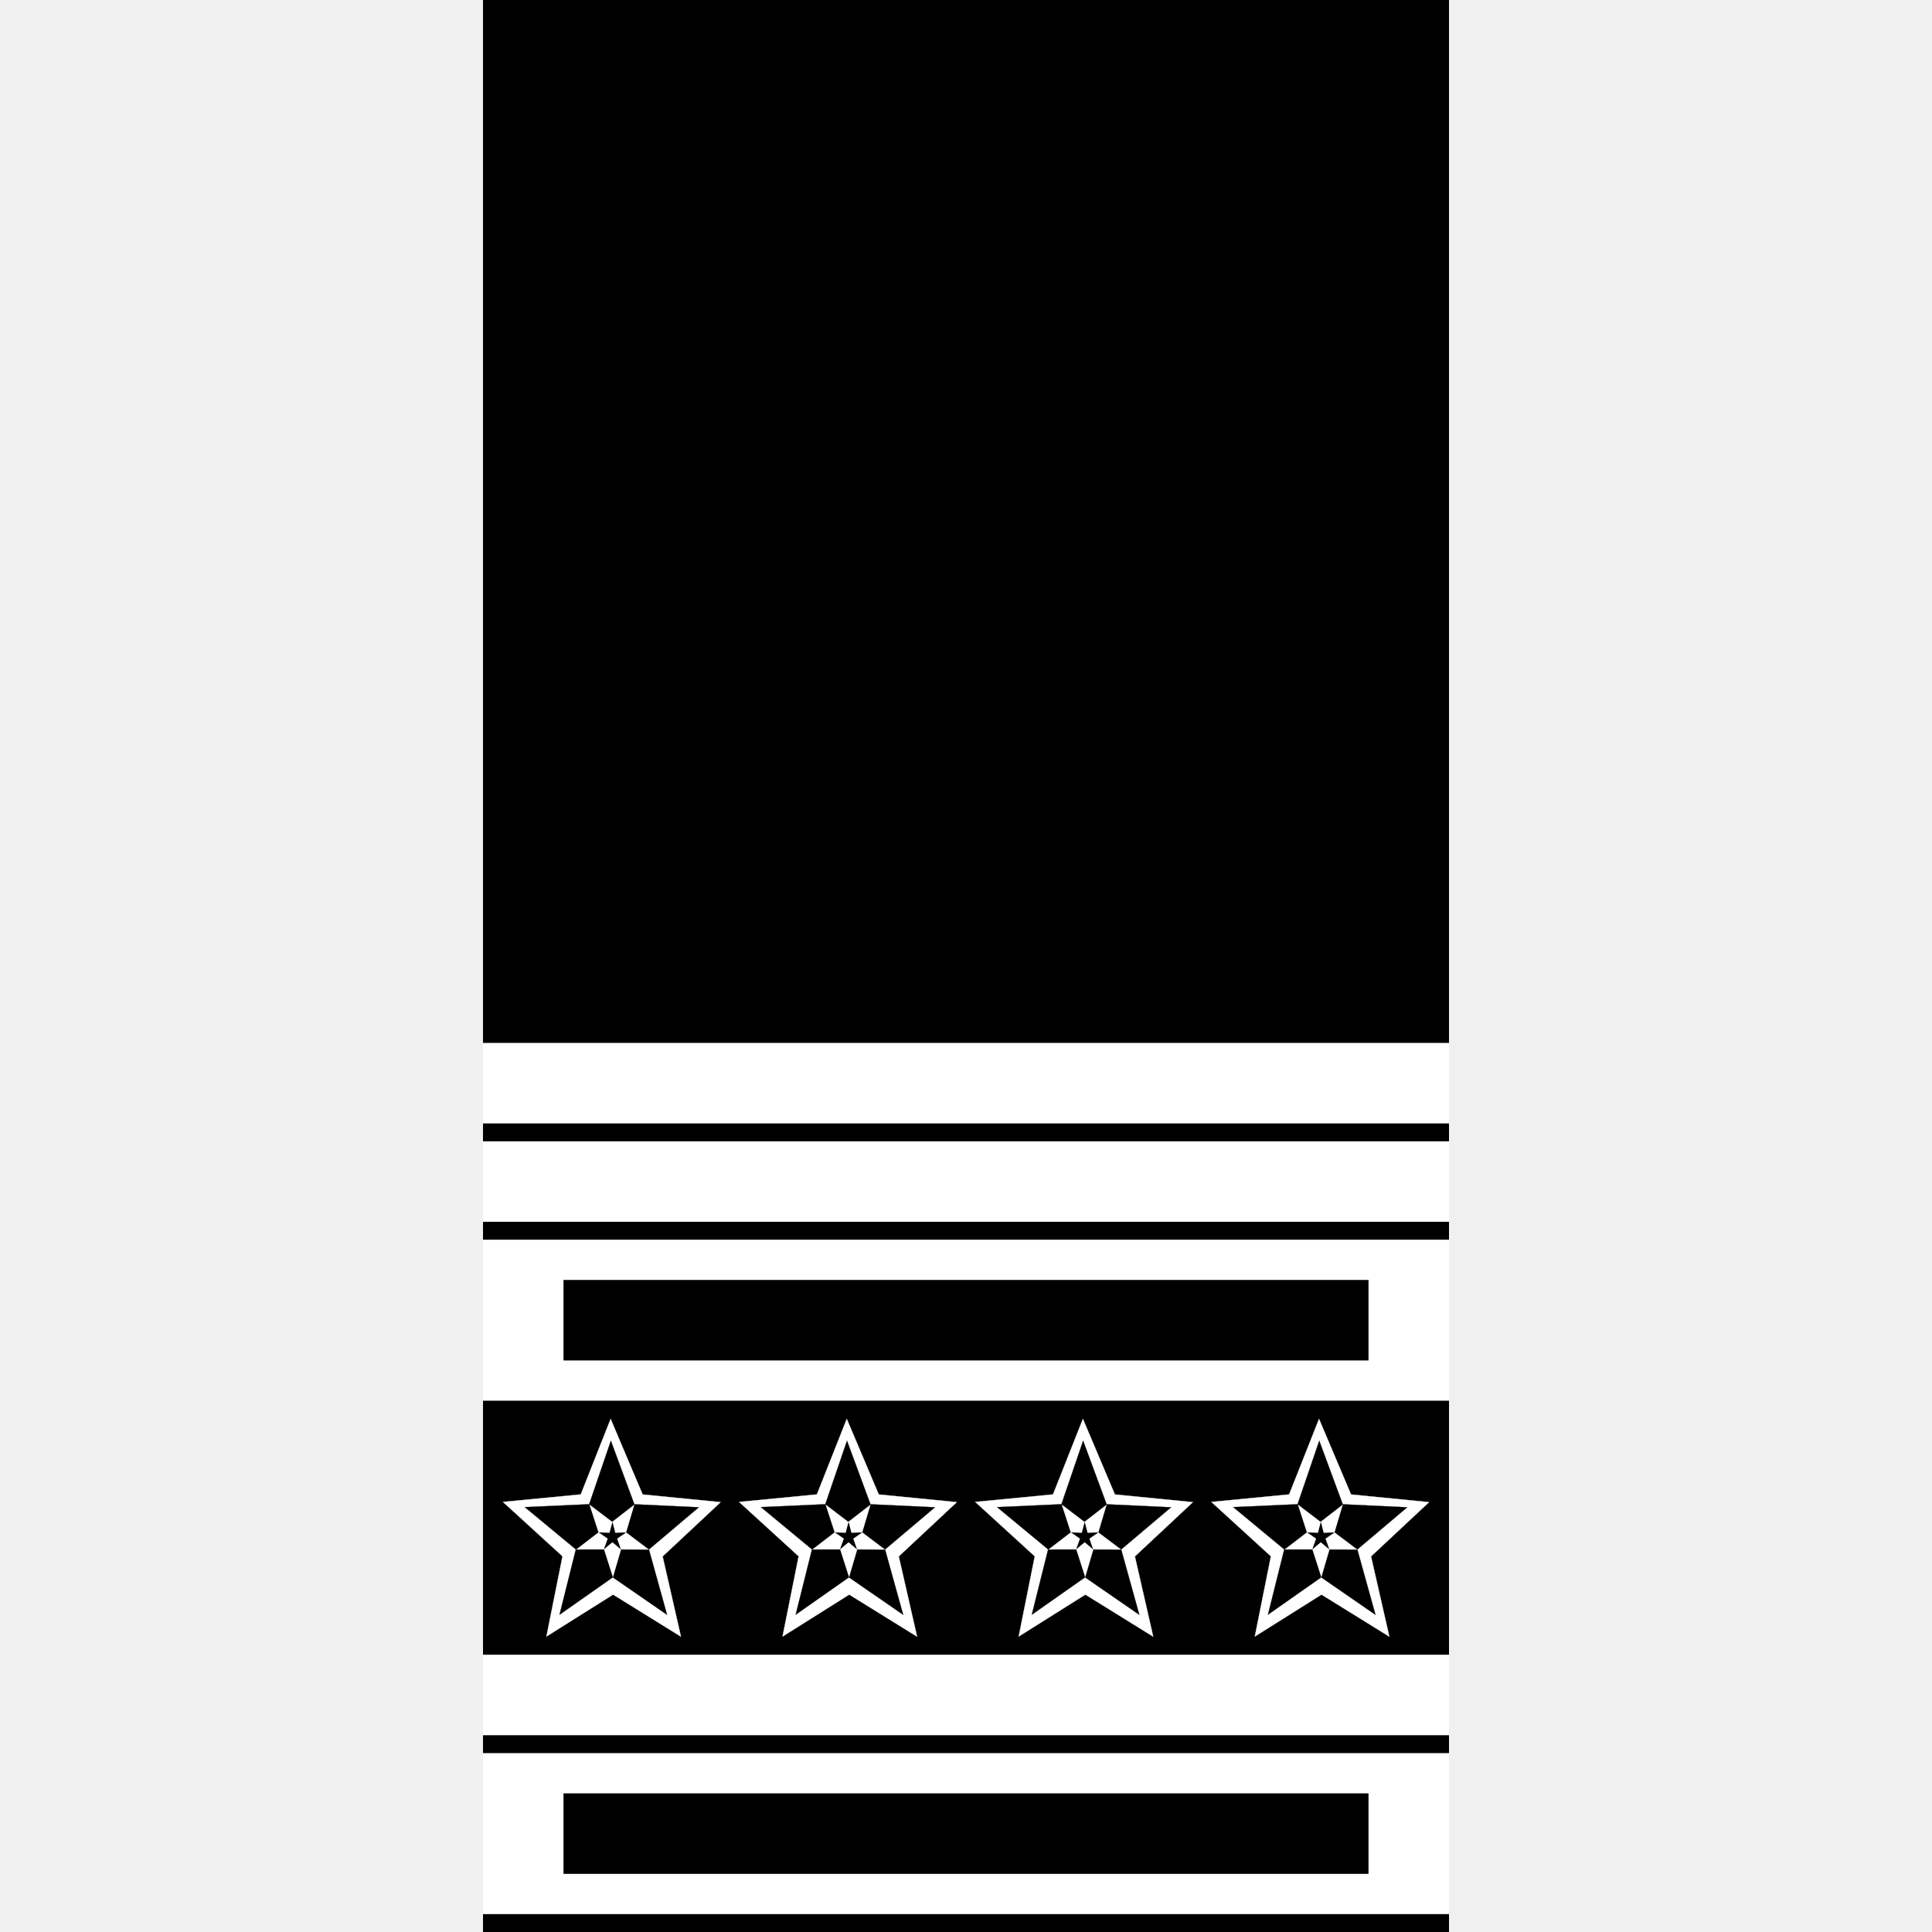
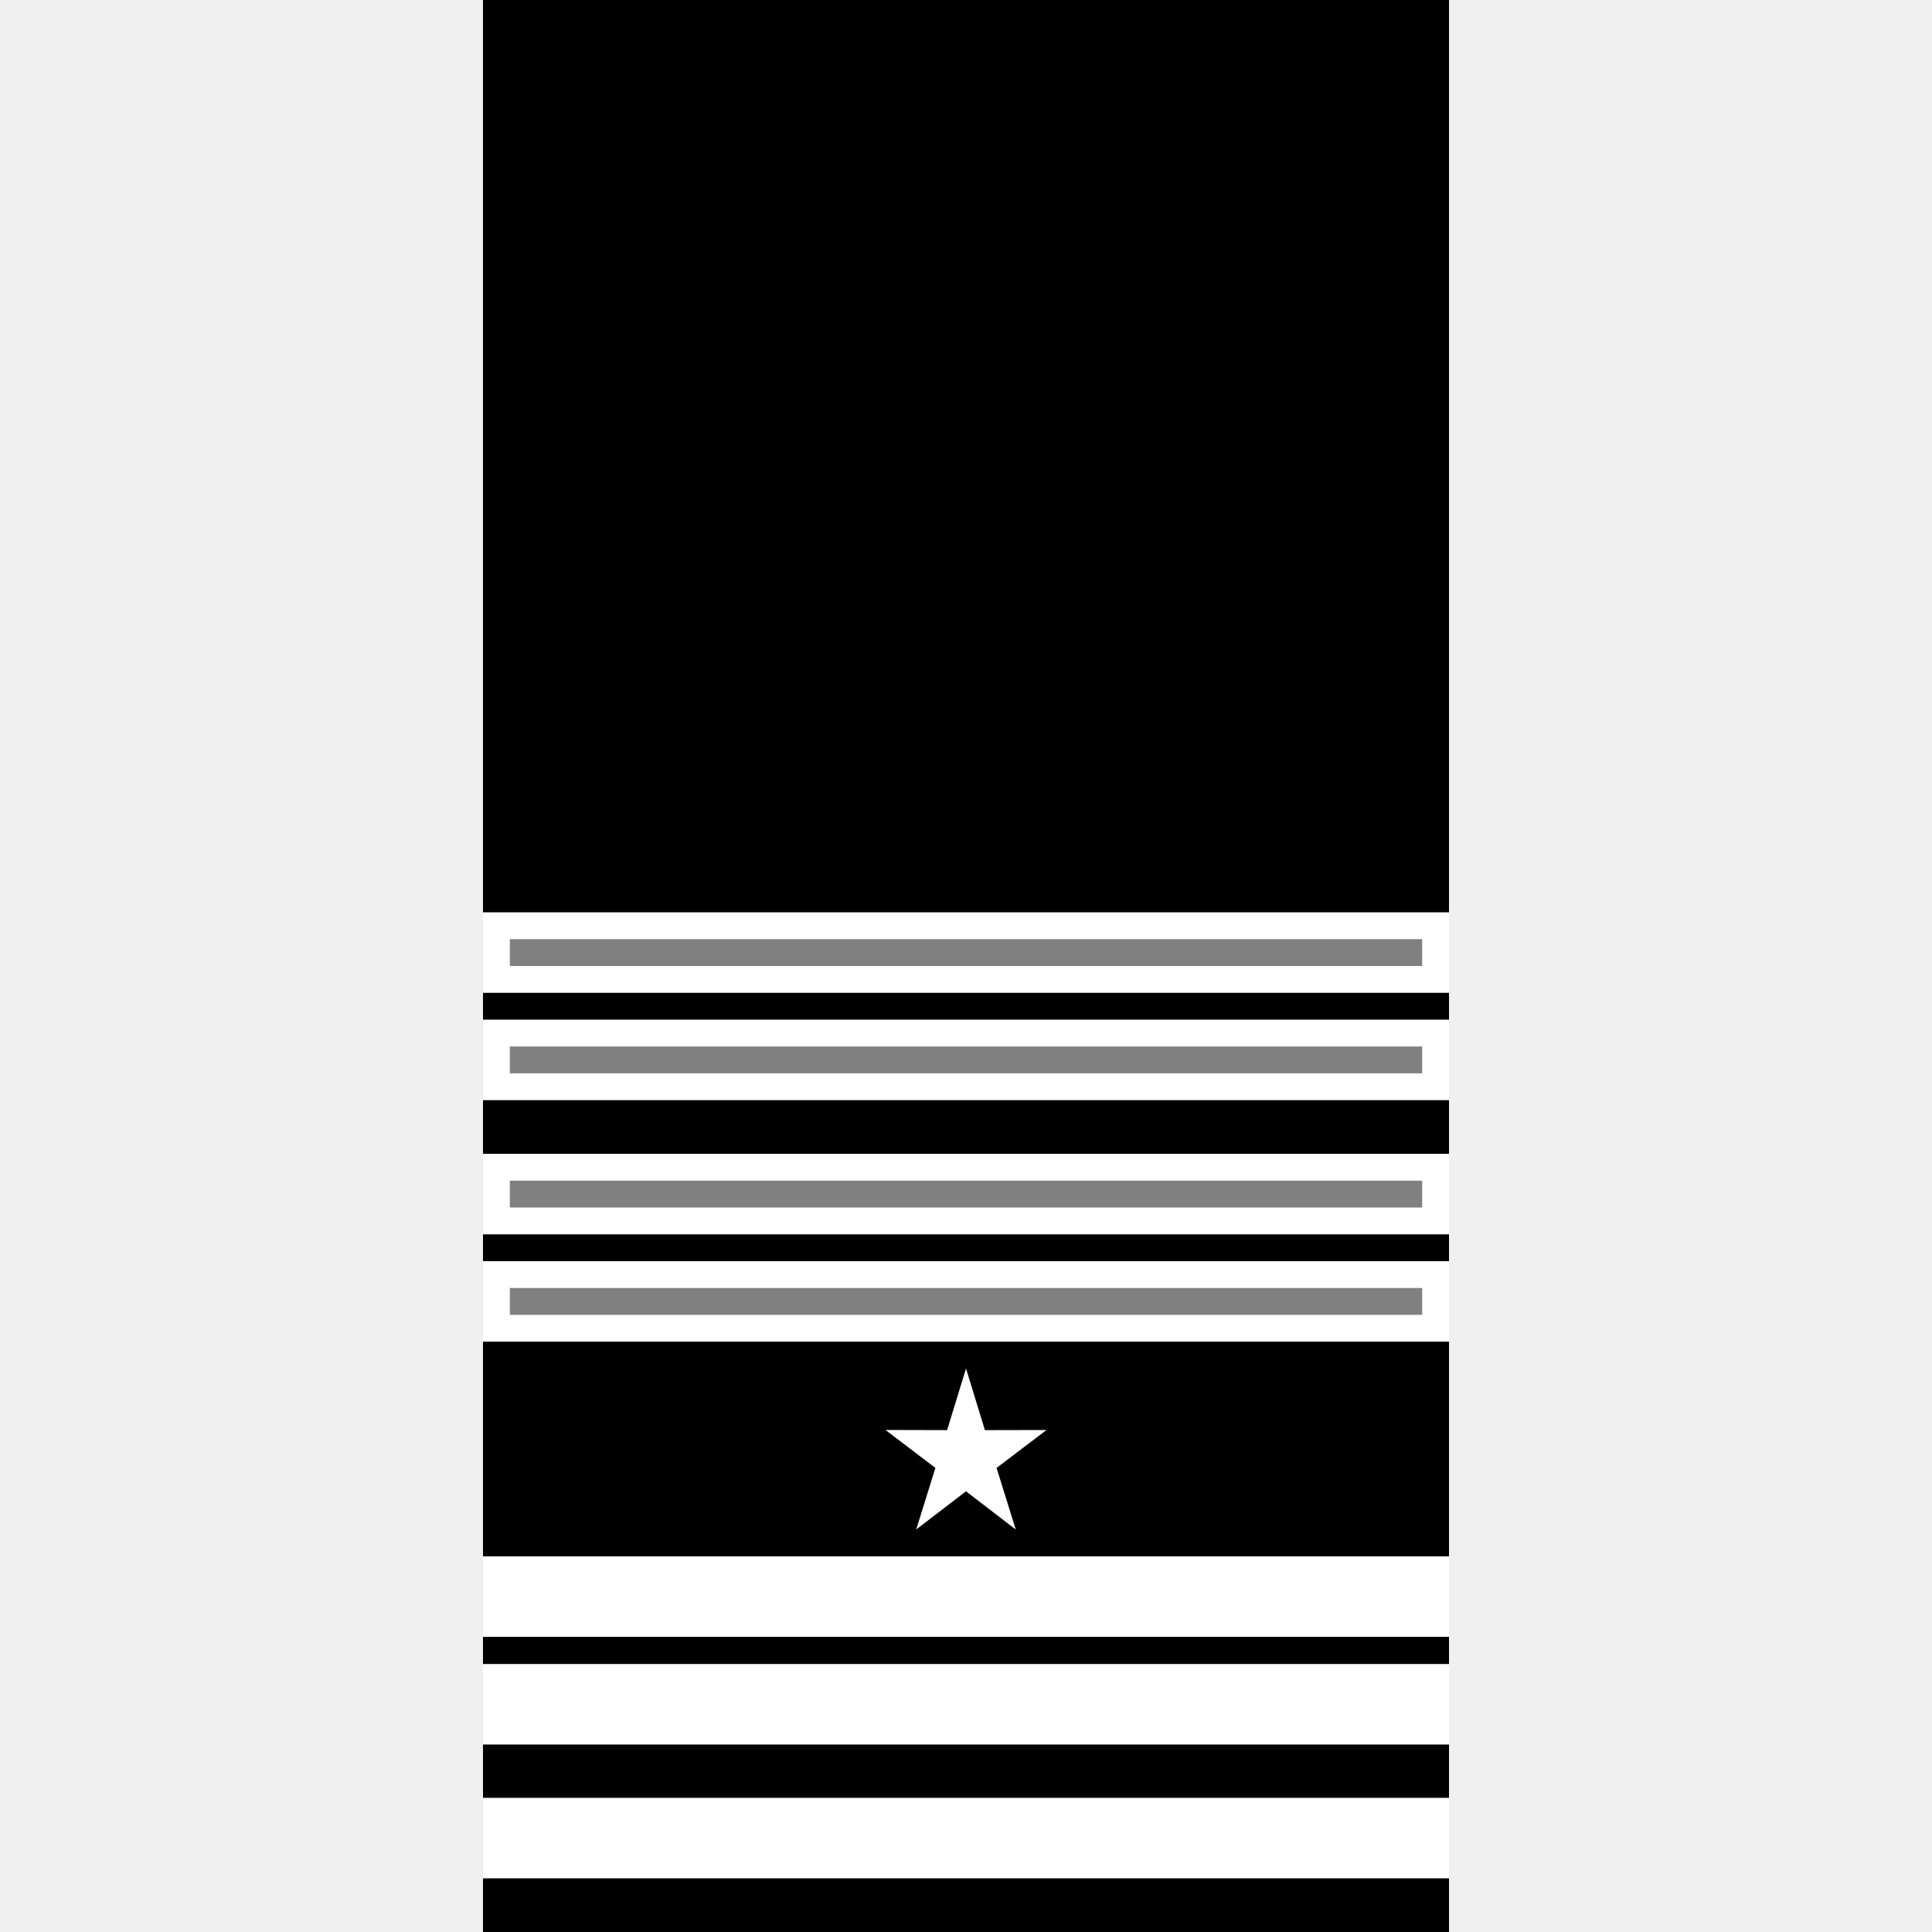
<svg xmlns="http://www.w3.org/2000/svg" width="1080" height="1080" viewBox="0 0 1080 1080" version="1.1" id="svg1" xml:space="preserve">
  <defs id="defs1" />
  <g id="layer1" style="display:inline">
    <rect style="display:inline;fill:#000000;stroke:#000000;stroke-width:1.211" id="rect4" width="538.789" height="1078.789" x="270.605" y="0.605" />
  </g>
  <g id="layer2">
-     <g id="g2" transform="translate(-6.7353249e-6,485)">
-       <g id="layer2-2">
-         <rect style="fill:#ffffff;stroke:#ffffff;stroke-width:1.28" id="rect1" width="538.72" height="88.72" x="270.64" y="495.64" />
-         <rect style="fill:#000000;stroke:#000000;stroke-width:0.825" id="rect1-9" width="449.175" height="44.175" x="315.412" y="517.912" />
+     <g id="g2-4-4" transform="translate(8.4638596e-6,487.5)">
+       <g id="layer2-5-5-5">
+         <rect style="fill:#ffffff;stroke:#ffffff;stroke-width:0.903" id="rect1-5-5" width="539.097" height="44.097" x="270.451" y="517.951" />
      </g>
    </g>
-     <g id="g3" transform="translate(8.4638596e-6,407.5)">
-       <g id="layer2-9">
-         <rect style="fill:#ffffff;stroke:#ffffff;stroke-width:0.903" id="rect1-1" width="539.097" height="44.097" x="270.451" y="517.951" />
+     <g id="g2-4" transform="translate(8.4638596e-6,412.5)">
+       <g id="layer2-5-5" transform="translate(0,0.09999995)">
+         <rect style="fill:#ffffff;stroke:#ffffff;stroke-width:0.903" id="rect1-5" width="539.097" height="44.097" x="270.451" y="518.051" />
      </g>
    </g>
-     <g id="g2-2" transform="matrix(0.1446054,0,0,0.1446054,263.913,775.9155)">
-       <g id="layer2-5-7">
-         <path style="fill:#ffffff;stroke:#ffffff" id="path7-4-0-9" d="M 462,612 179.882,458.105 -90.276,632.143 -31.093,316.276 -280.095,113.121 38.6,71.8 154.866,-227.794 292.647,62.534 613.506,80.53 379.964,301.284 Z" transform="matrix(0.9408514,0.03701347,-0.02045661,0.9887511,385.1421,338.8961)" />
-         <path style="fill:#000000;stroke:#000000" id="path7-4-6" d="M 462,612 179.196,439.313 -90.276,632.143 -13.432,309.817 -280.095,113.121 50.2,86.6 154.866,-227.794 282.156,78.14 613.506,80.53 361.88,296.129 Z" transform="matrix(0.7521324,0.02959069,-0.01635336,0.7904644,416.1898,379.2691)" />
-         <path style="fill:#ffffff;stroke:#ffffff" id="path7-6" d="M 462,612 178.511,420.522 -90.276,632.143 4.228,303.359 -280.095,113.121 61.8,101.4 154.866,-227.794 271.665,93.746 613.506,80.53 343.796,290.974 Z" transform="matrix(-0.3136803,-0.0123359,0.00682025,-0.3295324,594.5407,658.1312)" />
-         <path style="display:inline;fill:#000000;stroke:#000000" id="path8-9" d="M 814,878 205.745,527.743 -270.786,1043.08 -125.634,356.36 -763.005,62.4 -65.04,-11.76 17.574,-708.774 303.787,-67.887 992.217,-204.706 471.142,265.544 Z" transform="matrix(0.0593565,0.00960053,-0.0091438,0.06238245,534.9476,561.2176)" />
+     <g id="g1" transform="translate(8.4638595e-6,352.5)">
+       <g id="layer2-5">
+         <rect style="fill:#ffffff;stroke:#ffffff;stroke-width:0.903" id="rect1" width="539.097" height="44.097" x="270.451" y="517.951" />
      </g>
    </g>
-     <g id="g1" transform="matrix(0.1446054,0,0,0.1446054,395.913,775.9155)">
-       <g id="layer2-5">
-         <path style="fill:#ffffff;stroke:#ffffff" id="path7-4-0" d="M 462,612 179.882,458.105 -90.276,632.143 -31.093,316.276 -280.095,113.121 38.6,71.8 154.866,-227.794 292.647,62.534 613.506,80.53 379.964,301.284 Z" transform="matrix(0.9408514,0.03701347,-0.02045661,0.9887511,385.1421,338.8961)" />
-         <path style="fill:#000000;stroke:#000000" id="path7-4" d="M 462,612 179.196,439.313 -90.276,632.143 -13.432,309.817 -280.095,113.121 50.2,86.6 154.866,-227.794 282.156,78.14 613.506,80.53 361.88,296.129 Z" transform="matrix(0.7521324,0.02959069,-0.01635336,0.7904644,416.1898,379.2691)" />
-         <path style="fill:#ffffff;stroke:#ffffff" id="path7" d="M 462,612 178.511,420.522 -90.276,632.143 4.228,303.359 -280.095,113.121 61.8,101.4 154.866,-227.794 271.665,93.746 613.506,80.53 343.796,290.974 Z" transform="matrix(-0.3136803,-0.0123359,0.00682025,-0.3295324,594.5407,658.1312)" />
-         <path style="display:inline;fill:#000000;stroke:#000000" id="path8" d="M 814,878 205.745,527.743 -270.786,1043.08 -125.634,356.36 -763.005,62.4 -65.04,-11.76 17.574,-708.774 303.787,-67.887 992.217,-204.706 471.142,265.544 Z" transform="matrix(0.0593565,0.00960053,-0.0091438,0.06238245,534.9476,561.2176)" />
+     <g id="g2" transform="matrix(0.1666667,0,0,0.1666667,450,720)">
+       <g id="layer2-2">
+         <path style="fill:#ffffff;stroke:#ffffff" id="path8" d="M 814,878 211.362,564.654 -270.786,1043.08 -159.002,373.108 -763.005,62.4 -91.28,-38.32 17.574,-708.774 320.939,-101.051 992.217,-204.706 507.982,271.608 Z" transform="matrix(0.3001539,0.04811045,-0.04575974,0.3155731,502.3446,493.3446)" />
      </g>
    </g>
-     <g id="g2-2-2" transform="matrix(0.1446054,0,0,0.1446054,527.913,775.9155)">
-       <g id="layer2-5-7-8">
-         <path style="fill:#ffffff;stroke:#ffffff" id="path7-4-0-9-3" d="M 462,612 179.882,458.105 -90.276,632.143 -31.093,316.276 -280.095,113.121 38.6,71.8 154.866,-227.794 292.647,62.534 613.506,80.53 379.964,301.284 Z" transform="matrix(0.9408514,0.03701347,-0.02045661,0.9887511,385.1421,338.8961)" />
-         <path style="fill:#000000;stroke:#000000" id="path7-4-6-2" d="M 462,612 179.196,439.313 -90.276,632.143 -13.432,309.817 -280.095,113.121 50.2,86.6 154.866,-227.794 282.156,78.14 613.506,80.53 361.88,296.129 Z" transform="matrix(0.7521324,0.02959069,-0.01635336,0.7904644,416.1898,379.2691)" />
-         <path style="fill:#ffffff;stroke:#ffffff" id="path7-6-8" d="M 462,612 178.511,420.522 -90.276,632.143 4.228,303.359 -280.095,113.121 61.8,101.4 154.866,-227.794 271.665,93.746 613.506,80.53 343.796,290.974 Z" transform="matrix(-0.3136803,-0.0123359,0.00682025,-0.3295324,594.5407,658.1312)" />
-         <path style="display:inline;fill:#000000;stroke:#000000" id="path8-9-3" d="M 814,878 205.745,527.743 -270.786,1043.08 -125.634,356.36 -763.005,62.4 -65.04,-11.76 17.574,-708.774 303.787,-67.887 992.217,-204.706 471.142,265.544 Z" transform="matrix(0.0593565,0.00960053,-0.0091438,0.06238245,534.9476,561.2176)" />
+     <g id="g3" transform="translate(8.4638596e-6,187.5)">
+       <g id="layer2-55">
+         <rect style="fill:#ffffff;stroke:#ffffff;stroke-width:0.903" id="rect1-1" width="539.097" height="44.097" x="270.451" y="517.951" />
+         <rect style="fill:#808080;stroke:#808080;stroke-width:0.966" id="rect2" width="509.034" height="14.034" x="285.483" y="532.983" />
      </g>
    </g>
-     <g id="g2-6" transform="matrix(0.1446054,0,0,0.1446054,659.913,775.9155)">
-       <g id="layer2-5-6">
-         <path style="fill:#ffffff;stroke:#ffffff" id="path7-4-0-91" d="M 462,612 179.882,458.105 -90.276,632.143 -31.093,316.276 -280.095,113.121 38.6,71.8 154.866,-227.794 292.647,62.534 613.506,80.53 379.964,301.284 Z" transform="matrix(0.9408514,0.03701347,-0.02045661,0.9887511,385.1421,338.8961)" />
-         <path style="fill:#000000;stroke:#000000" id="path7-4-04" d="M 462,612 179.196,439.313 -90.276,632.143 -13.432,309.817 -280.095,113.121 50.2,86.6 154.866,-227.794 282.156,78.14 613.506,80.53 361.88,296.129 Z" transform="matrix(0.7521324,0.02959069,-0.01635336,0.7904644,416.1898,379.2691)" />
-         <path style="fill:#ffffff;stroke:#ffffff" id="path7-66" d="M 462,612 178.511,420.522 -90.276,632.143 4.228,303.359 -280.095,113.121 61.8,101.4 154.866,-227.794 271.665,93.746 613.506,80.53 343.796,290.974 Z" transform="matrix(-0.3136803,-0.0123359,0.00682025,-0.3295324,594.5407,658.1312)" />
-         <path style="display:inline;fill:#000000;stroke:#000000" id="path8-4" d="M 814,878 205.745,527.743 -270.786,1043.08 -125.634,356.36 -763.005,62.4 -65.04,-11.76 17.574,-708.774 303.787,-67.887 992.217,-204.706 471.142,265.544 Z" transform="matrix(0.0593565,0.00960053,-0.0091438,0.06238245,534.9476,561.2176)" />
+     <g id="g3-7" transform="translate(8.4638596e-6,127.5)">
+       <g id="layer2-55-6">
+         <rect style="fill:#ffffff;stroke:#ffffff;stroke-width:0.903" id="rect1-1-1" width="539.097" height="44.097" x="270.451" y="517.951" />
+         <rect style="fill:#808080;stroke:#808080;stroke-width:0.966" id="rect2-4" width="509.034" height="14.034" x="285.483" y="532.983" />
      </g>
    </g>
-     <g id="g2-3" transform="translate(-6.7353249e-6,198)">
-       <g id="layer2-2-1">
-         <rect style="fill:#ffffff;stroke:#ffffff;stroke-width:1.28" id="rect1-4" width="538.72" height="88.72" x="270.64" y="495.64" />
-         <rect style="fill:#000000;stroke:#000000;stroke-width:0.825" id="rect1-9-9" width="449.175" height="44.175" x="315.412" y="517.912" />
+     <g id="g3-7-1" transform="translate(8.4638596e-6,52.49998)">
+       <g id="layer2-55-6-6">
+         <rect style="fill:#ffffff;stroke:#ffffff;stroke-width:0.903" id="rect1-1-1-8" width="539.097" height="44.097" x="270.451" y="517.951" />
+         <rect style="fill:#808080;stroke:#808080;stroke-width:0.966" id="rect2-4-5" width="509.034" height="14.034" x="285.483" y="532.983" />
      </g>
    </g>
-     <g id="g3-4" transform="translate(1.3264675e-5,120.5)">
-       <g id="layer2-9-2">
-         <rect style="fill:#ffffff;stroke:#ffffff;stroke-width:0.903" id="rect1-1-4" width="539.097" height="44.097" x="270.451" y="517.951" />
-       </g>
-     </g>
-     <g id="g3-4-6" transform="translate(8.4638596e-6,65.49998)">
-       <g id="layer2-9-2-6">
-         <rect style="fill:#ffffff;stroke:#ffffff;stroke-width:0.903" id="rect1-1-4-1" width="539.097" height="44.097" x="270.451" y="517.951" />
+     <g id="g3-7-1-9" transform="translate(8.4638596e-6,-7.500022)">
+       <g id="layer2-55-6-6-2">
+         <rect style="fill:#ffffff;stroke:#ffffff;stroke-width:0.903" id="rect1-1-1-8-7" width="539.097" height="44.097" x="270.451" y="517.951" />
+         <rect style="fill:#808080;stroke:#808080;stroke-width:0.966" id="rect2-4-5-9" width="509.034" height="14.034" x="285.483" y="532.983" />
      </g>
    </g>
  </g>
</svg>
